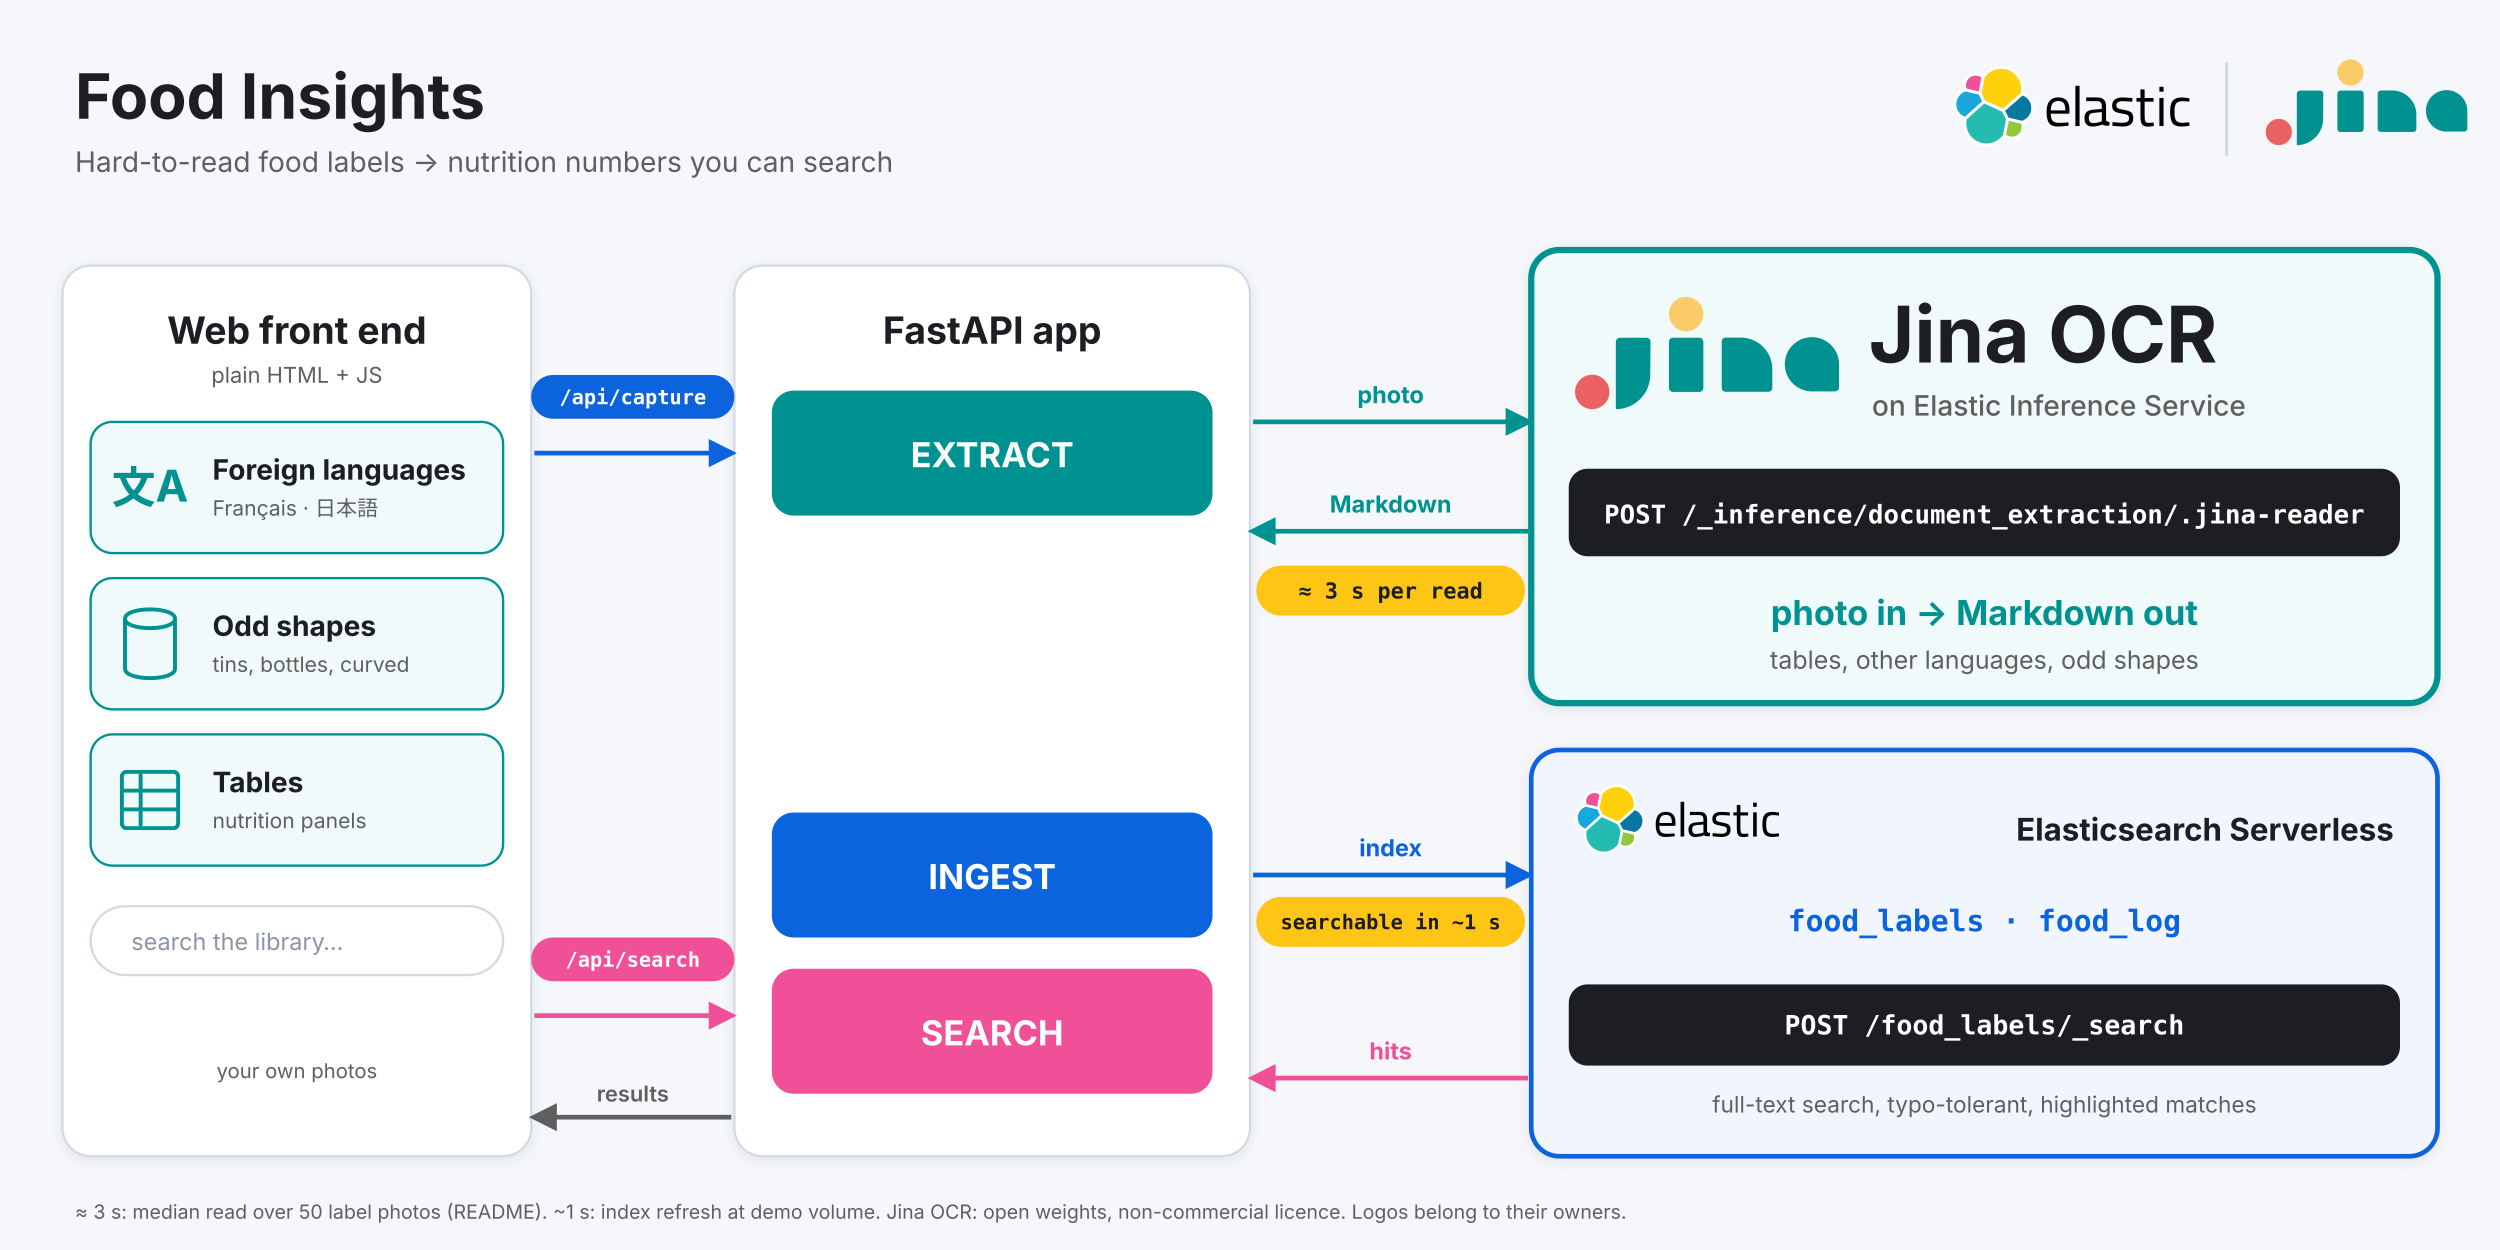
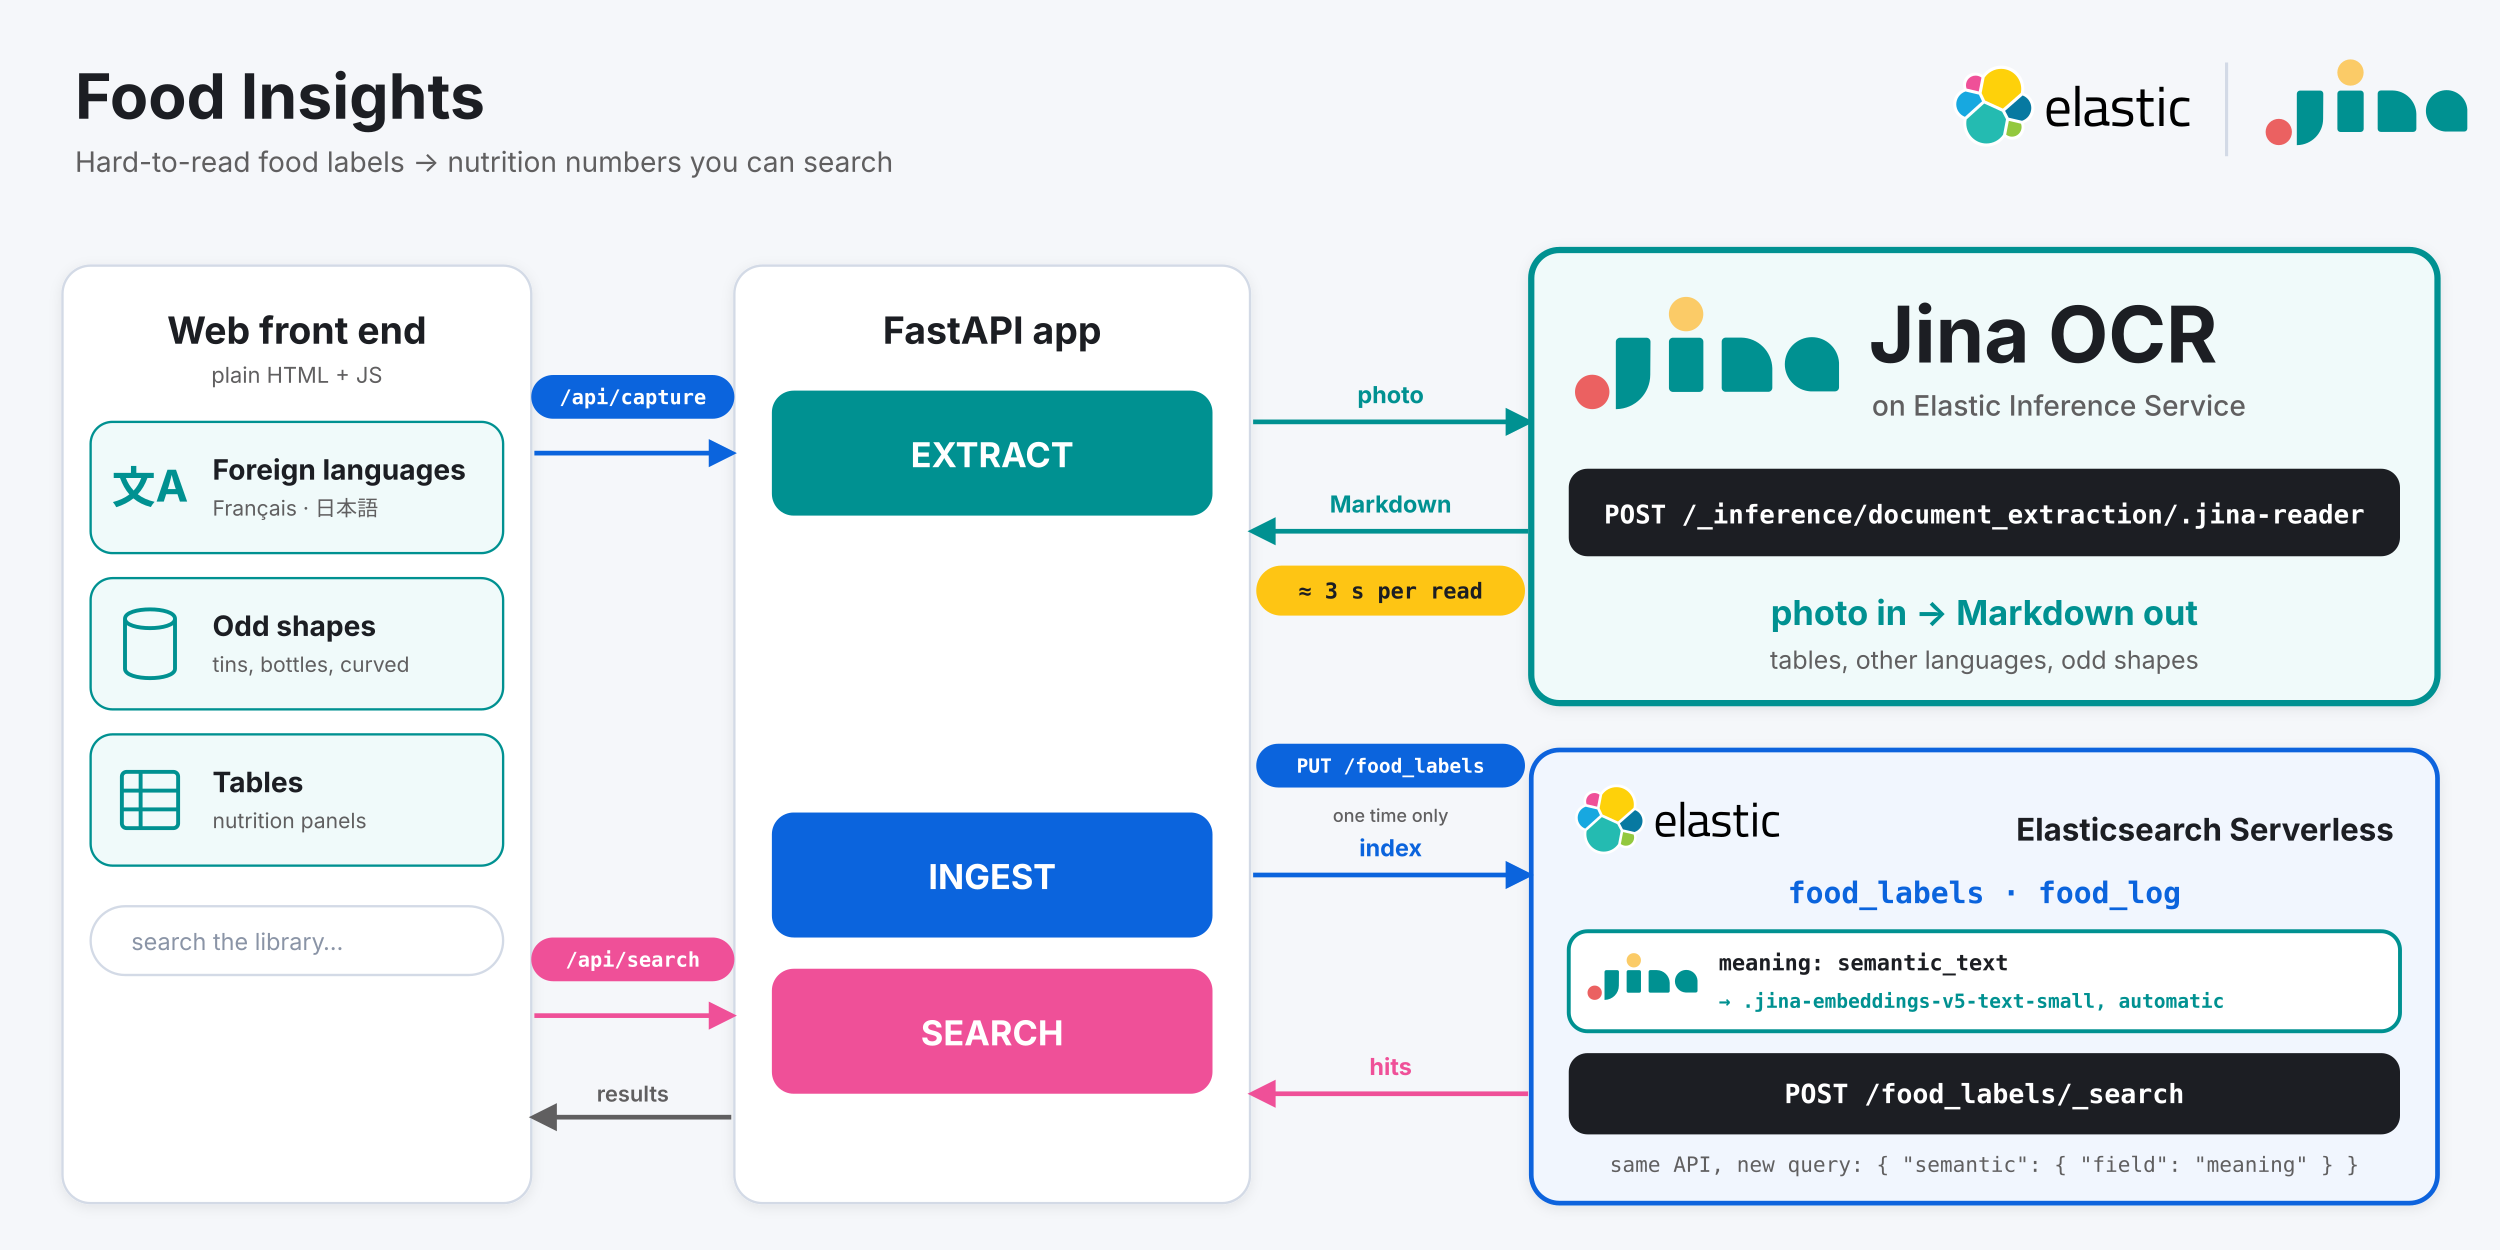
<svg xmlns="http://www.w3.org/2000/svg" viewBox="0 0 1600 800" width="1600" height="800" role="img">
  <defs>
    <marker id="h-0B64DD" viewBox="0 0 10 10" refX="8" refY="5" markerWidth="6" markerHeight="6" orient="auto">
      <path d="M0 0L10 5L0 10z" fill="#0B64DD" />
    </marker>
    <marker id="h-009191" viewBox="0 0 10 10" refX="8" refY="5" markerWidth="6" markerHeight="6" orient="auto">
      <path d="M0 0L10 5L0 10z" fill="#009191" />
    </marker>
    <marker id="h-EF5098" viewBox="0 0 10 10" refX="8" refY="5" markerWidth="6" markerHeight="6" orient="auto">
      <path d="M0 0L10 5L0 10z" fill="#EF5098" />
    </marker>
    <marker id="h-605F60" viewBox="0 0 10 10" refX="8" refY="5" markerWidth="6" markerHeight="6" orient="auto">
      <path d="M0 0L10 5L0 10z" fill="#605F60" />
    </marker>
    <g id="el" transform="translate(155,-383.3)">
      <path fill="#FFFFFF" d="M81.6 506.8c0-19.8-12.3-37.2-30.8-43.9 0.8-4.2 1.2-8.4 1.2-12.7 0-36.9-30-66.9-66.8-66.9 -21.6 0-41.6 10.3-54.2 27.7 -6.2-4.8-13.8-7.4-21.7-7.4 -19.6 0-35.5 15.9-35.5 35.5 0 4.3 0.8 8.5 2.2 12.4 -18.4 6.6-31 24.3-31 44 0 19.9 12.4 37.3 30.9 44 -0.8 4.1-1.2 8.4-1.2 12.7 0 36.8 29.9 66.7 66.7 66.7 21.6 0 41.6-10.4 54.1-27.8 6.2 4.9 13.8 7.6 21.7 7.6 19.6 0 35.5-15.9 35.5-35.5 0-4.3-0.8-8.5-2.2-12.4C68.9 544.2 81.6 526.5 81.6 506.8" />
      <path fill="#FED10A" d="M-62 484.8l51.8 23.6L42 462.6c0.8-3.8 1.1-7.5 1.1-11.5 0-32.2-26.2-58.4-58.4-58.4 -19.3 0-37.2 9.5-48.1 25.4l-8.7 45.1L-62 484.8z" />
      <path fill="#24BBB1" d="M-115.6 539.6c-0.8 3.8-1.1 7.7-1.1 11.7 0 32.3 26.3 58.5 58.6 58.5 19.4 0 37.5-9.6 48.4-25.6l8.6-44.9 -11.5-22 -52-23.7L-115.6 539.6z" />
      <path fill="#EF5098" d="M-115.9 450l35.5 8.4 7.8-40.3c-4.8-3.7-10.8-5.7-17-5.7 -15.4 0-28 12.5-28 28C-117.6 443.7-117 447-115.9 450" />
      <path fill="#17A8E0" d="M-119 458.5c-15.8 5.2-26.9 20.4-26.9 37.1 0 16.3 10.1 30.8 25.2 36.6l49.8-45 -9.1-19.5L-119 458.5z" />
      <path fill="#93C83E" d="M-0.7 584.2c4.9 3.7 10.8 5.8 16.9 5.8 15.4 0 28-12.5 28-28 0-3.4-0.6-6.7-1.7-9.7L7.1 544 -0.7 584.2z" />
      <path fill="#0779A1" d="M6.5 534.7l39 9.1c15.9-5.2 26.9-20.4 26.9-37.2 0-16.2-10.1-30.8-25.2-36.5l-51 44.7L6.5 534.7z" />
      <path d="M175.8 548.8l4.7-0.5 0.3 9.6c-12.4 1.7-23 2.6-31.8 2.6 -11.7 0-20-3.4-24.9-10.2s-7.3-17.4-7.3-31.7c0-28.6 11.4-42.9 34.1-42.9 11 0 19.2 3.1 24.6 9.2s8.1 15.8 8.1 28.9l-0.7 9.3h-53.8c0 9 1.6 15.7 4.9 20 3.3 4.3 8.9 6.5 17 6.5C159.2 549.8 167.4 549.5 175.8 548.8zM171.4 513.5c0-10-1.6-17.1-4.8-21.2 -3.2-4.1-8.4-6.2-15.6-6.2s-12.7 2.2-16.3 6.5c-3.6 4.3-5.5 11.3-5.6 20.9H171.4z" />
      <path d="M200.6 559V442h12.2v117H200.6z" />
      <path d="M289.9 502.1v40.1c0 4.1 10.1 4.9 10.1 4.9l-0.6 10.8c-8.6 0-15.7 0.7-20-3.4 -9.8 4.3-19.5 6.1-29.3 6.1 -7.5 0-13.2-2.1-17.1-6.4 -3.9-4.2-5.9-10.3-5.9-18.3 0-7.9 2-13.8 6-17.5 4-3.7 10.3-6.1 18.9-6.9l25.6-2.4v-7c0-5.5-1.2-9.5-3.6-11.9 -2.4-2.4-5.7-3.6-9.8-3.6h-32.1v-10.8h31.3c9.2 0 15.9 2.1 20.1 6.4C287.8 486.4 289.9 493.1 289.9 502.1zM239.7 535.3c0 10 4.1 15 12.4 15 7.4 0 14.7-1.2 21.8-3.7l3.7-1.3v-26.9l-24.1 2.3c-4.9 0.4-8.4 1.8-10.6 4.2C240.7 527.3 239.7 530.8 239.7 535.3z" />
      <path d="M337.6 486.7c-11.8 0-17.8 4.1-17.8 12.4 0 3.8 1.4 6.5 4.1 8.1s8.9 3.2 18.6 4.9c9.7 1.7 16.5 4 20.5 7.1 4 3 6 8.7 6 17.1 0 8.4-2.7 14.5-8.1 18.4 -5.4 3.9-13.2 5.9-23.6 5.9 -6.7 0-29.2-2.5-29.2-2.5l0.7-10.6c12.9 1.2 22.3 2.2 28.6 2.2 6.3 0 11.1-1 14.4-3s5-5.4 5-10.1 -1.4-7.9-4.2-9.6c-2.8-1.7-9-3.3-18.6-4.8s-16.4-3.7-20.4-6.7c-4-2.9-6-8.4-6-16.3 0-7.9 2.8-13.8 8.4-17.6 5.6-3.8 12.6-5.7 20.9-5.7 6.6 0 29.6 1.7 29.6 1.7v10.7C354.4 487.6 344.5 486.7 337.6 486.7z" />
      <path d="M428 488.1h-25.9v39c0 9.3 0.7 15.5 2 18.4 1.4 2.9 4.6 4.4 9.7 4.4l14.5-1 0.8 10.1c-7.3 1.2-12.8 1.8-16.6 1.8 -8.5 0-14.3-2.1-17.6-6.2s-4.9-12-4.9-23.6v-42.9h-11.6v-10.6H390v-25h12.1v24.9H428V488.1z" />
      <path d="M445 459v-14.1h12.2v14.2L445 459 445 459zM445 559v-81.5h12.2V559H445z" />
      <path d="M510.2 475.8c3.6 0 9.7 0.7 18.3 2l3.9 0.5 -0.5 9.9c-8.7-1-15.1-1.5-19.2-1.5 -9.2 0-15.5 2.2-18.8 6.6s-5 12.6-5 24.5c0 11.9 1.5 20.2 4.6 24.9 3.1 4.7 9.5 7 19.3 7l19.2-1.5 0.5 10.1c-10.1 1.5-17.7 2.3-22.7 2.3 -12.7 0-21.5-3.3-26.3-9.8s-7.3-17.5-7.3-33 2.6-26.4 7.8-32.6C489.3 479 498 475.8 510.2 475.8z" />
    </g>
    <g id="ji">
      <circle fill="#EB6161" cx="15.3" cy="84.5" r="15.3" />
      <path fill="#009191" d="M63.5 36.3c2 0 3.6 1.6 3.6 3.6l-.2 29.3c0 16.7-13.4 30.3-30.1 30.6h-.5V69.3 40c0-2 1.8-3.7 3.8-3.7h23.4zm47 0c2 0 3.6 1.6 3.6 3.6v41c0 2-1.6 3.6-3.6 3.6H87.1c-2 0-3.6-1.6-3.6-3.6V39.9c0-2 1.6-3.6 3.6-3.6h23.4zm36.8-.1h.5c15 .2 27.2 12.3 27.6 27.3v17.3c0 2-1.6 3.6-3.6 3.6H134c-2 0-3.6-1.6-3.6-3.6V39.8c0-2 1.6-3.6 3.6-3.6h13.3zM209.2 84c-12.6-.8-22.7-11.3-22.7-24.1 0-13.3 10.8-24.1 24.1-24.1 12.8 0 23.3 10 24.1 22.7v21.9c0 2-1.6 3.6-3.6 3.6h-21.9z" />
      <circle fill="#FBCB67" cx="98.749" cy="15.3" r="15.3" />
    </g>
    <filter id="sh" x="-5%" y="-5%" width="110%" height="115%">
      <feDropShadow dx="0" dy="2" stdDeviation="4" flood-color="#1C1E23" flood-opacity=".08" />
    </filter>
  </defs>
  <rect width="1600" height="800" fill="#F5F7FA" />
  <text x="48" y="76" font-family="Inter, 'Helvetica Neue', Arial, sans-serif" font-size="40" font-weight="700" fill="#1C1E23" text-anchor="start">Food Insights</text>
  <text x="48" y="110" font-family="Inter, 'Helvetica Neue', Arial, sans-serif" font-size="18" font-weight="400" fill="#605F60" text-anchor="start">Hard-to-read food labels → nutrition numbers you can search</text>
  <g transform="translate(1250,42) scale(0.22)">
    <use href="#el" />
  </g>
  <line x1="1425" y1="40" x2="1425" y2="100" stroke="#D3DAE6" stroke-width="2" />
  <g transform="translate(1450,38) scale(0.55)">
    <use href="#ji" />
  </g>
-   <rect x="40" y="170" width="300" height="570" rx="18" fill="#fff" stroke="#D3DAE6" stroke-width="1.5" filter="url(#sh)" />
+   <rect x="40" y="170" width="300" height="600" rx="18" fill="#fff" stroke="#D3DAE6" stroke-width="1.5" filter="url(#sh)" />
  <text x="190" y="220" font-family="Inter, 'Helvetica Neue', Arial, sans-serif" font-size="24" font-weight="700" fill="#1C1E23" text-anchor="middle">Web front end</text>
  <text x="190" y="245" font-family="Inter, 'Helvetica Neue', Arial, sans-serif" font-size="14" font-weight="400" fill="#605F60" text-anchor="middle">plain HTML + JS</text>
  <rect x="58" y="270" width="264" height="84" rx="14" fill="#F0FAFA" stroke="#009191" stroke-width="1.5" />
  <text x="96" y="322" font-family="Inter, 'Helvetica Neue', Arial, sans-serif" font-size="28" font-weight="700" fill="#009191" text-anchor="middle">文A</text>
  <text x="136" y="307" font-family="Inter, 'Helvetica Neue', Arial, sans-serif" font-size="18" font-weight="700" fill="#1C1E23" text-anchor="start">Foreign languages</text>
  <text x="136" y="330" font-family="Inter, 'Helvetica Neue', Arial, sans-serif" font-size="13.5" font-weight="400" fill="#605F60" text-anchor="start">Français · 日本語</text>
  <rect x="58" y="370" width="264" height="84" rx="14" fill="#F0FAFA" stroke="#009191" stroke-width="1.5" />
  <path d="M80 396c0-8 32-8 32 0v32c0 8-32 8-32 0z M80 396c0 8 32 8 32 0" fill="none" stroke="#009191" stroke-width="2.5" />
  <text x="136" y="407" font-family="Inter, 'Helvetica Neue', Arial, sans-serif" font-size="18" font-weight="700" fill="#1C1E23" text-anchor="start">Odd shapes</text>
  <text x="136" y="430" font-family="Inter, 'Helvetica Neue', Arial, sans-serif" font-size="13.5" font-weight="400" fill="#605F60" text-anchor="start">tins, bottles, curved</text>
  <rect x="58" y="470" width="264" height="84" rx="14" fill="#F0FAFA" stroke="#009191" stroke-width="1.5" />
  <g stroke="#009191" stroke-width="2.5" fill="none">
    <rect x="78" y="494" width="36" height="36" rx="3" />
    <path d="M78 506h36M78 518h36M90 494v36" />
  </g>
  <text x="136" y="507" font-family="Inter, 'Helvetica Neue', Arial, sans-serif" font-size="18" font-weight="700" fill="#1C1E23" text-anchor="start">Tables</text>
  <text x="136" y="530" font-family="Inter, 'Helvetica Neue', Arial, sans-serif" font-size="13.5" font-weight="400" fill="#605F60" text-anchor="start">nutrition panels</text>
  <rect x="58" y="580" width="264" height="44" rx="22" fill="#fff" stroke="#D3DAE6" stroke-width="1.5" />
  <text x="84" y="608" font-family="Inter, 'Helvetica Neue', Arial, sans-serif" font-size="15" font-weight="400" fill="#8A94A6" text-anchor="start">search the library…</text>
-   <text x="190" y="690" font-family="Inter, 'Helvetica Neue', Arial, sans-serif" font-size="13" font-weight="400" fill="#605F60" text-anchor="middle">your own photos</text>
-   <rect x="470" y="170" width="330" height="570" rx="18" fill="#fff" stroke="#D3DAE6" stroke-width="1.5" filter="url(#sh)" />
+   <rect x="470" y="170" width="330" height="600" rx="18" fill="#fff" stroke="#D3DAE6" stroke-width="1.5" filter="url(#sh)" />
  <text x="635" y="220" font-family="Inter, 'Helvetica Neue', Arial, sans-serif" font-size="24" font-weight="700" fill="#1C1E23" text-anchor="middle">FastAPI app</text>
  <rect x="494" y="250" width="282" height="80" rx="14" fill="#009191" />
  <text x="635" y="299" font-family="Inter, 'Helvetica Neue', Arial, sans-serif" font-size="22" font-weight="700" fill="#fff" text-anchor="middle">EXTRACT</text>
  <rect x="494" y="520" width="282" height="80" rx="14" fill="#0B64DD" />
  <text x="635" y="569" font-family="Inter, 'Helvetica Neue', Arial, sans-serif" font-size="22" font-weight="700" fill="#fff" text-anchor="middle">INGEST</text>
  <rect x="494" y="620" width="282" height="80" rx="14" fill="#EF5098" />
  <text x="635" y="669" font-family="Inter, 'Helvetica Neue', Arial, sans-serif" font-size="22" font-weight="700" fill="#fff" text-anchor="middle">SEARCH</text>
  <rect x="980" y="160" width="580" height="290" rx="18" fill="#F0FAFA" stroke="#009191" stroke-width="4" filter="url(#sh)" />
  <g transform="translate(1008,190) scale(0.72)">
    <use href="#ji" />
  </g>
  <text x="1196" y="232" font-family="Inter, 'Helvetica Neue', Arial, sans-serif" font-size="50" font-weight="700" fill="#1C1E23" text-anchor="start">Jina OCR</text>
  <text x="1198" y="266" font-family="Inter, 'Helvetica Neue', Arial, sans-serif" font-size="18" font-weight="500" fill="#605F60" text-anchor="start">on Elastic Inference Service</text>
  <rect x="1004" y="300" width="532" height="56" rx="12" fill="#1C1E23" />
  <text x="1270" y="335" font-family="'SF Mono', Menlo, Consolas, monospace" font-size="16.5" font-weight="700" fill="#fff" text-anchor="middle">POST /_inference/document_extraction/.jina-reader</text>
  <text x="1270" y="400" font-family="Inter, 'Helvetica Neue', Arial, sans-serif" font-size="22" font-weight="700" fill="#009191" text-anchor="middle">photo in → Markdown out</text>
  <text x="1270" y="428" font-family="Inter, 'Helvetica Neue', Arial, sans-serif" font-size="16" font-weight="400" fill="#605F60" text-anchor="middle">tables, other languages, odd shapes</text>
-   <rect x="980" y="480" width="580" height="260" rx="18" fill="#F1F6FE" stroke="#0B64DD" stroke-width="3" filter="url(#sh)" />
+   <rect x="980" y="480" width="580" height="290" rx="18" fill="#F1F6FE" stroke="#0B64DD" stroke-width="3" filter="url(#sh)" />
  <g transform="translate(1008,502) scale(0.19)">
    <use href="#el" />
  </g>
  <text x="1532" y="538" font-family="Inter, 'Helvetica Neue', Arial, sans-serif" font-size="20" font-weight="700" fill="#1C1E23" text-anchor="end">Elasticsearch Serverless</text>
-   <text x="1270" y="596" font-family="'SF Mono', Menlo, Consolas, monospace" font-size="19" font-weight="700" fill="#0B64DD" text-anchor="middle">food_labels  ·  food_log</text>
-   <rect x="1004" y="630" width="532" height="52" rx="12" fill="#1C1E23" />
-   <text x="1270" y="662" font-family="'SF Mono', Menlo, Consolas, monospace" font-size="17" font-weight="700" fill="#fff" text-anchor="middle">POST /food_labels/_search</text>
-   <text x="1270" y="712" font-family="Inter, 'Helvetica Neue', Arial, sans-serif" font-size="14.5" font-weight="400" fill="#605F60" text-anchor="middle">full-text search, typo-tolerant, highlighted matches</text>
+   <text x="1270" y="578" font-family="'SF Mono', Menlo, Consolas, monospace" font-size="19" font-weight="700" fill="#0B64DD" text-anchor="middle">food_labels  ·  food_log</text>
+   <rect x="1004" y="596" width="532" height="64" rx="12" fill="#fff" stroke="#009191" stroke-width="2.5" />
+   <g transform="translate(1016,610) scale(0.3)">
+     <use href="#ji" />
+   </g>
+   <text x="1100" y="621" font-family="'SF Mono', Menlo, Consolas, monospace" font-size="14" font-weight="700" fill="#1C1E23" text-anchor="start">meaning: semantic_text</text>
+   <text x="1100" y="645" font-family="'SF Mono', Menlo, Consolas, monospace" font-size="12.5" font-weight="700" fill="#009191" text-anchor="start">→ .jina-embeddings-v5-text-small, automatic</text>
+   <rect x="1004" y="674" width="532" height="52" rx="12" fill="#1C1E23" />
+   <text x="1270" y="706" font-family="'SF Mono', Menlo, Consolas, monospace" font-size="17" font-weight="700" fill="#fff" text-anchor="middle">POST /food_labels/_search</text>
+   <text x="1270" y="750" font-family="'SF Mono', Menlo, Consolas, monospace" font-size="13.5" font-weight="500" fill="#605F60" text-anchor="middle">same API, new query: { "semantic": { "field": "meaning" } }</text>
  <line x1="342" y1="290" x2="468" y2="290" stroke="#0B64DD" stroke-width="3" marker-end="url(#h-0B64DD)" />
  <rect x="340.0" y="240" width="130" height="28" rx="14.0" fill="#0B64DD" />
  <text x="405" y="258.68" font-family="'SF Mono', Menlo, Consolas, monospace" font-size="13" font-weight="700" fill="#fff" text-anchor="middle">/api/capture</text>
  <line x1="342" y1="650" x2="468" y2="650" stroke="#EF5098" stroke-width="3" marker-end="url(#h-EF5098)" />
  <rect x="340.0" y="600" width="130" height="28" rx="14.0" fill="#EF5098" />
  <text x="405" y="618.68" font-family="'SF Mono', Menlo, Consolas, monospace" font-size="13" font-weight="700" fill="#fff" text-anchor="middle">/api/search</text>
  <line x1="468" y1="715" x2="342" y2="715" stroke="#605F60" stroke-width="3" marker-end="url(#h-605F60)" />
  <text x="405" y="705" font-family="Inter, 'Helvetica Neue', Arial, sans-serif" font-size="14" font-weight="600" fill="#605F60" text-anchor="middle">results</text>
  <line x1="802" y1="270" x2="978" y2="270" stroke="#009191" stroke-width="3" marker-end="url(#h-009191)" />
  <text x="890" y="258" font-family="Inter, 'Helvetica Neue', Arial, sans-serif" font-size="15" font-weight="700" fill="#009191" text-anchor="middle">photo</text>
  <line x1="978" y1="340" x2="802" y2="340" stroke="#009191" stroke-width="3" marker-end="url(#h-009191)" />
  <text x="890" y="328" font-family="Inter, 'Helvetica Neue', Arial, sans-serif" font-size="15" font-weight="700" fill="#009191" text-anchor="middle">Markdown</text>
  <rect x="804.0" y="362" width="172" height="32" rx="16.0" fill="#FEC514" />
  <text x="890" y="383.04" font-family="'SF Mono', Menlo, Consolas, monospace" font-size="14" font-weight="700" fill="#1C1E23" text-anchor="middle">≈ 3 s per read</text>
+   <rect x="804.0" y="476" width="172" height="28" rx="14.0" fill="#0B64DD" />
+   <text x="890" y="494.5" font-family="'SF Mono', Menlo, Consolas, monospace" font-size="12.5" font-weight="700" fill="#fff" text-anchor="middle">PUT /food_labels</text>
+   <text x="890" y="526" font-family="Inter, 'Helvetica Neue', Arial, sans-serif" font-size="11.5" font-weight="500" fill="#605F60" text-anchor="middle">one time only</text>
  <line x1="802" y1="560" x2="978" y2="560" stroke="#0B64DD" stroke-width="3" marker-end="url(#h-0B64DD)" />
  <text x="890" y="548" font-family="Inter, 'Helvetica Neue', Arial, sans-serif" font-size="15" font-weight="700" fill="#0B64DD" text-anchor="middle">index</text>
-   <rect x="804.0" y="574" width="172" height="32" rx="16.0" fill="#FEC514" />
-   <text x="890" y="594.68" font-family="'SF Mono', Menlo, Consolas, monospace" font-size="13" font-weight="700" fill="#1C1E23" text-anchor="middle">searchable in ~1 s</text>
-   <line x1="978" y1="690" x2="802" y2="690" stroke="#EF5098" stroke-width="3" marker-end="url(#h-EF5098)" />
-   <text x="890" y="678" font-family="Inter, 'Helvetica Neue', Arial, sans-serif" font-size="15" font-weight="700" fill="#EF5098" text-anchor="middle">hits</text>
-   <text x="48" y="780" font-family="Inter, 'Helvetica Neue', Arial, sans-serif" font-size="12.5" font-weight="400" fill="#605F60" text-anchor="start">≈ 3 s: median read over 50 label photos (README). ~1 s: index refresh at demo volume. Jina OCR: open weights, non-commercial licence. Logos belong to their owners.</text>
+   <line x1="978" y1="700" x2="802" y2="700" stroke="#EF5098" stroke-width="3" marker-end="url(#h-EF5098)" />
+   <text x="890" y="688" font-family="Inter, 'Helvetica Neue', Arial, sans-serif" font-size="15" font-weight="700" fill="#EF5098" text-anchor="middle">hits</text>
</svg>
